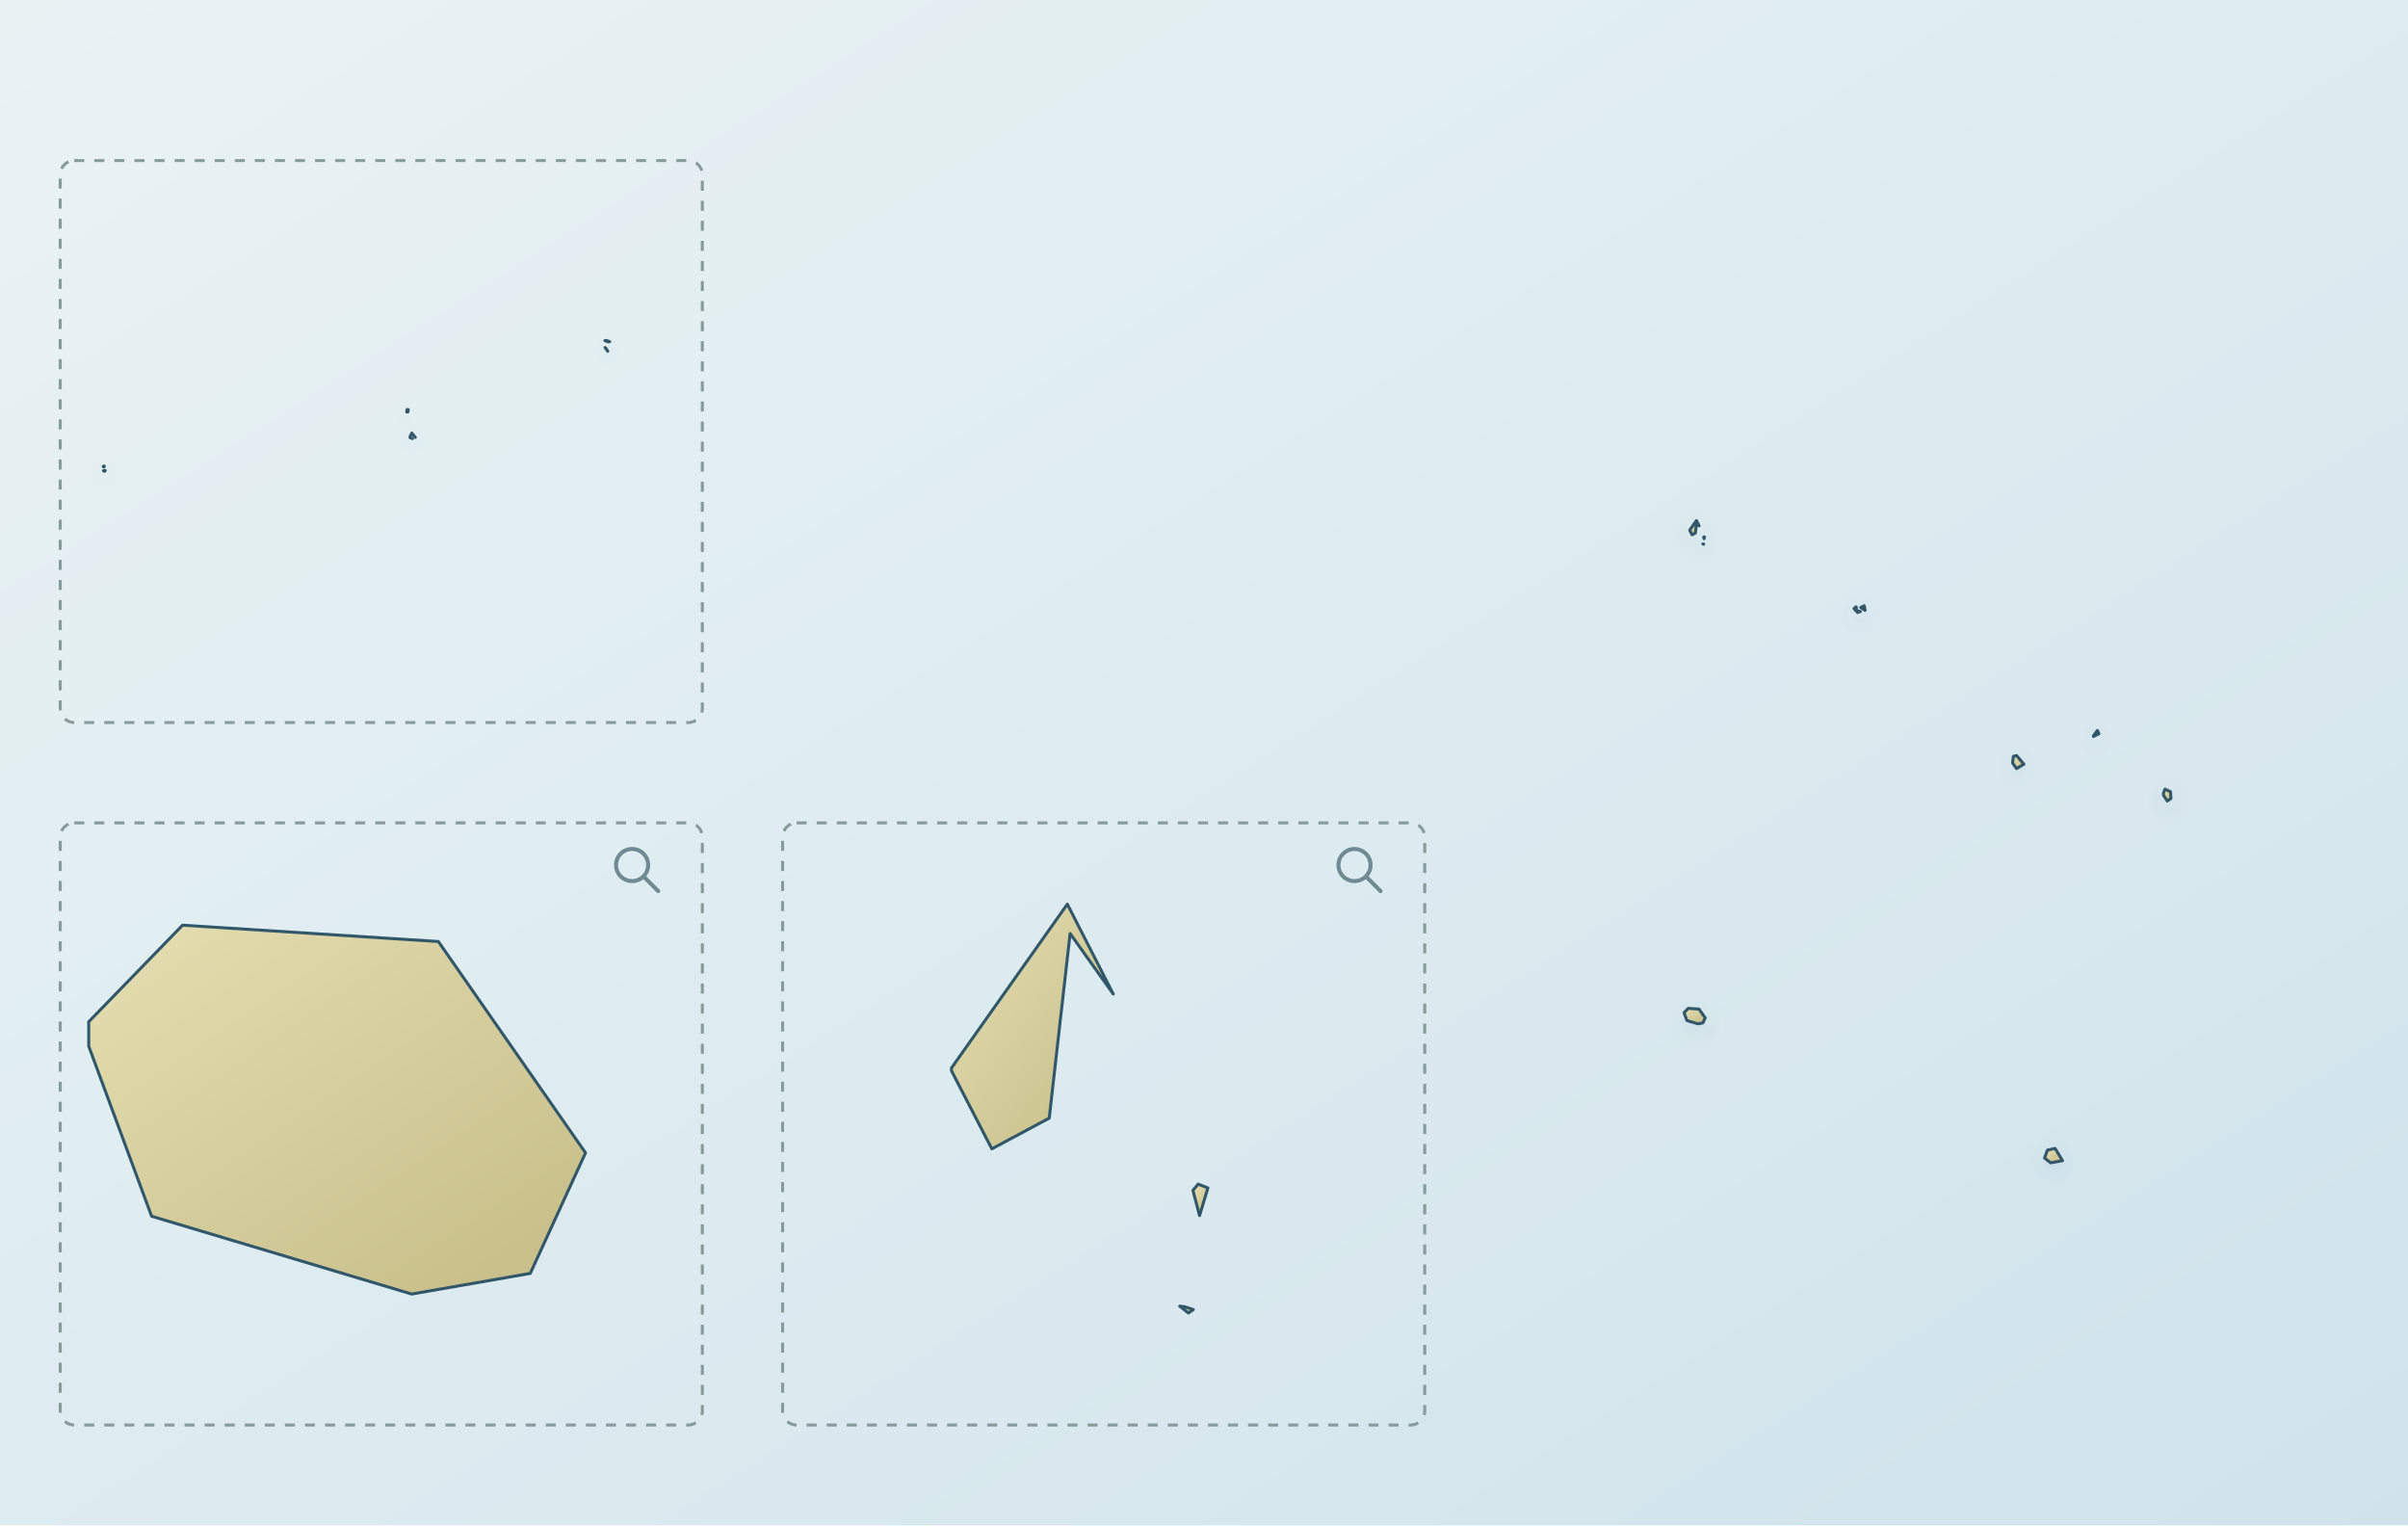
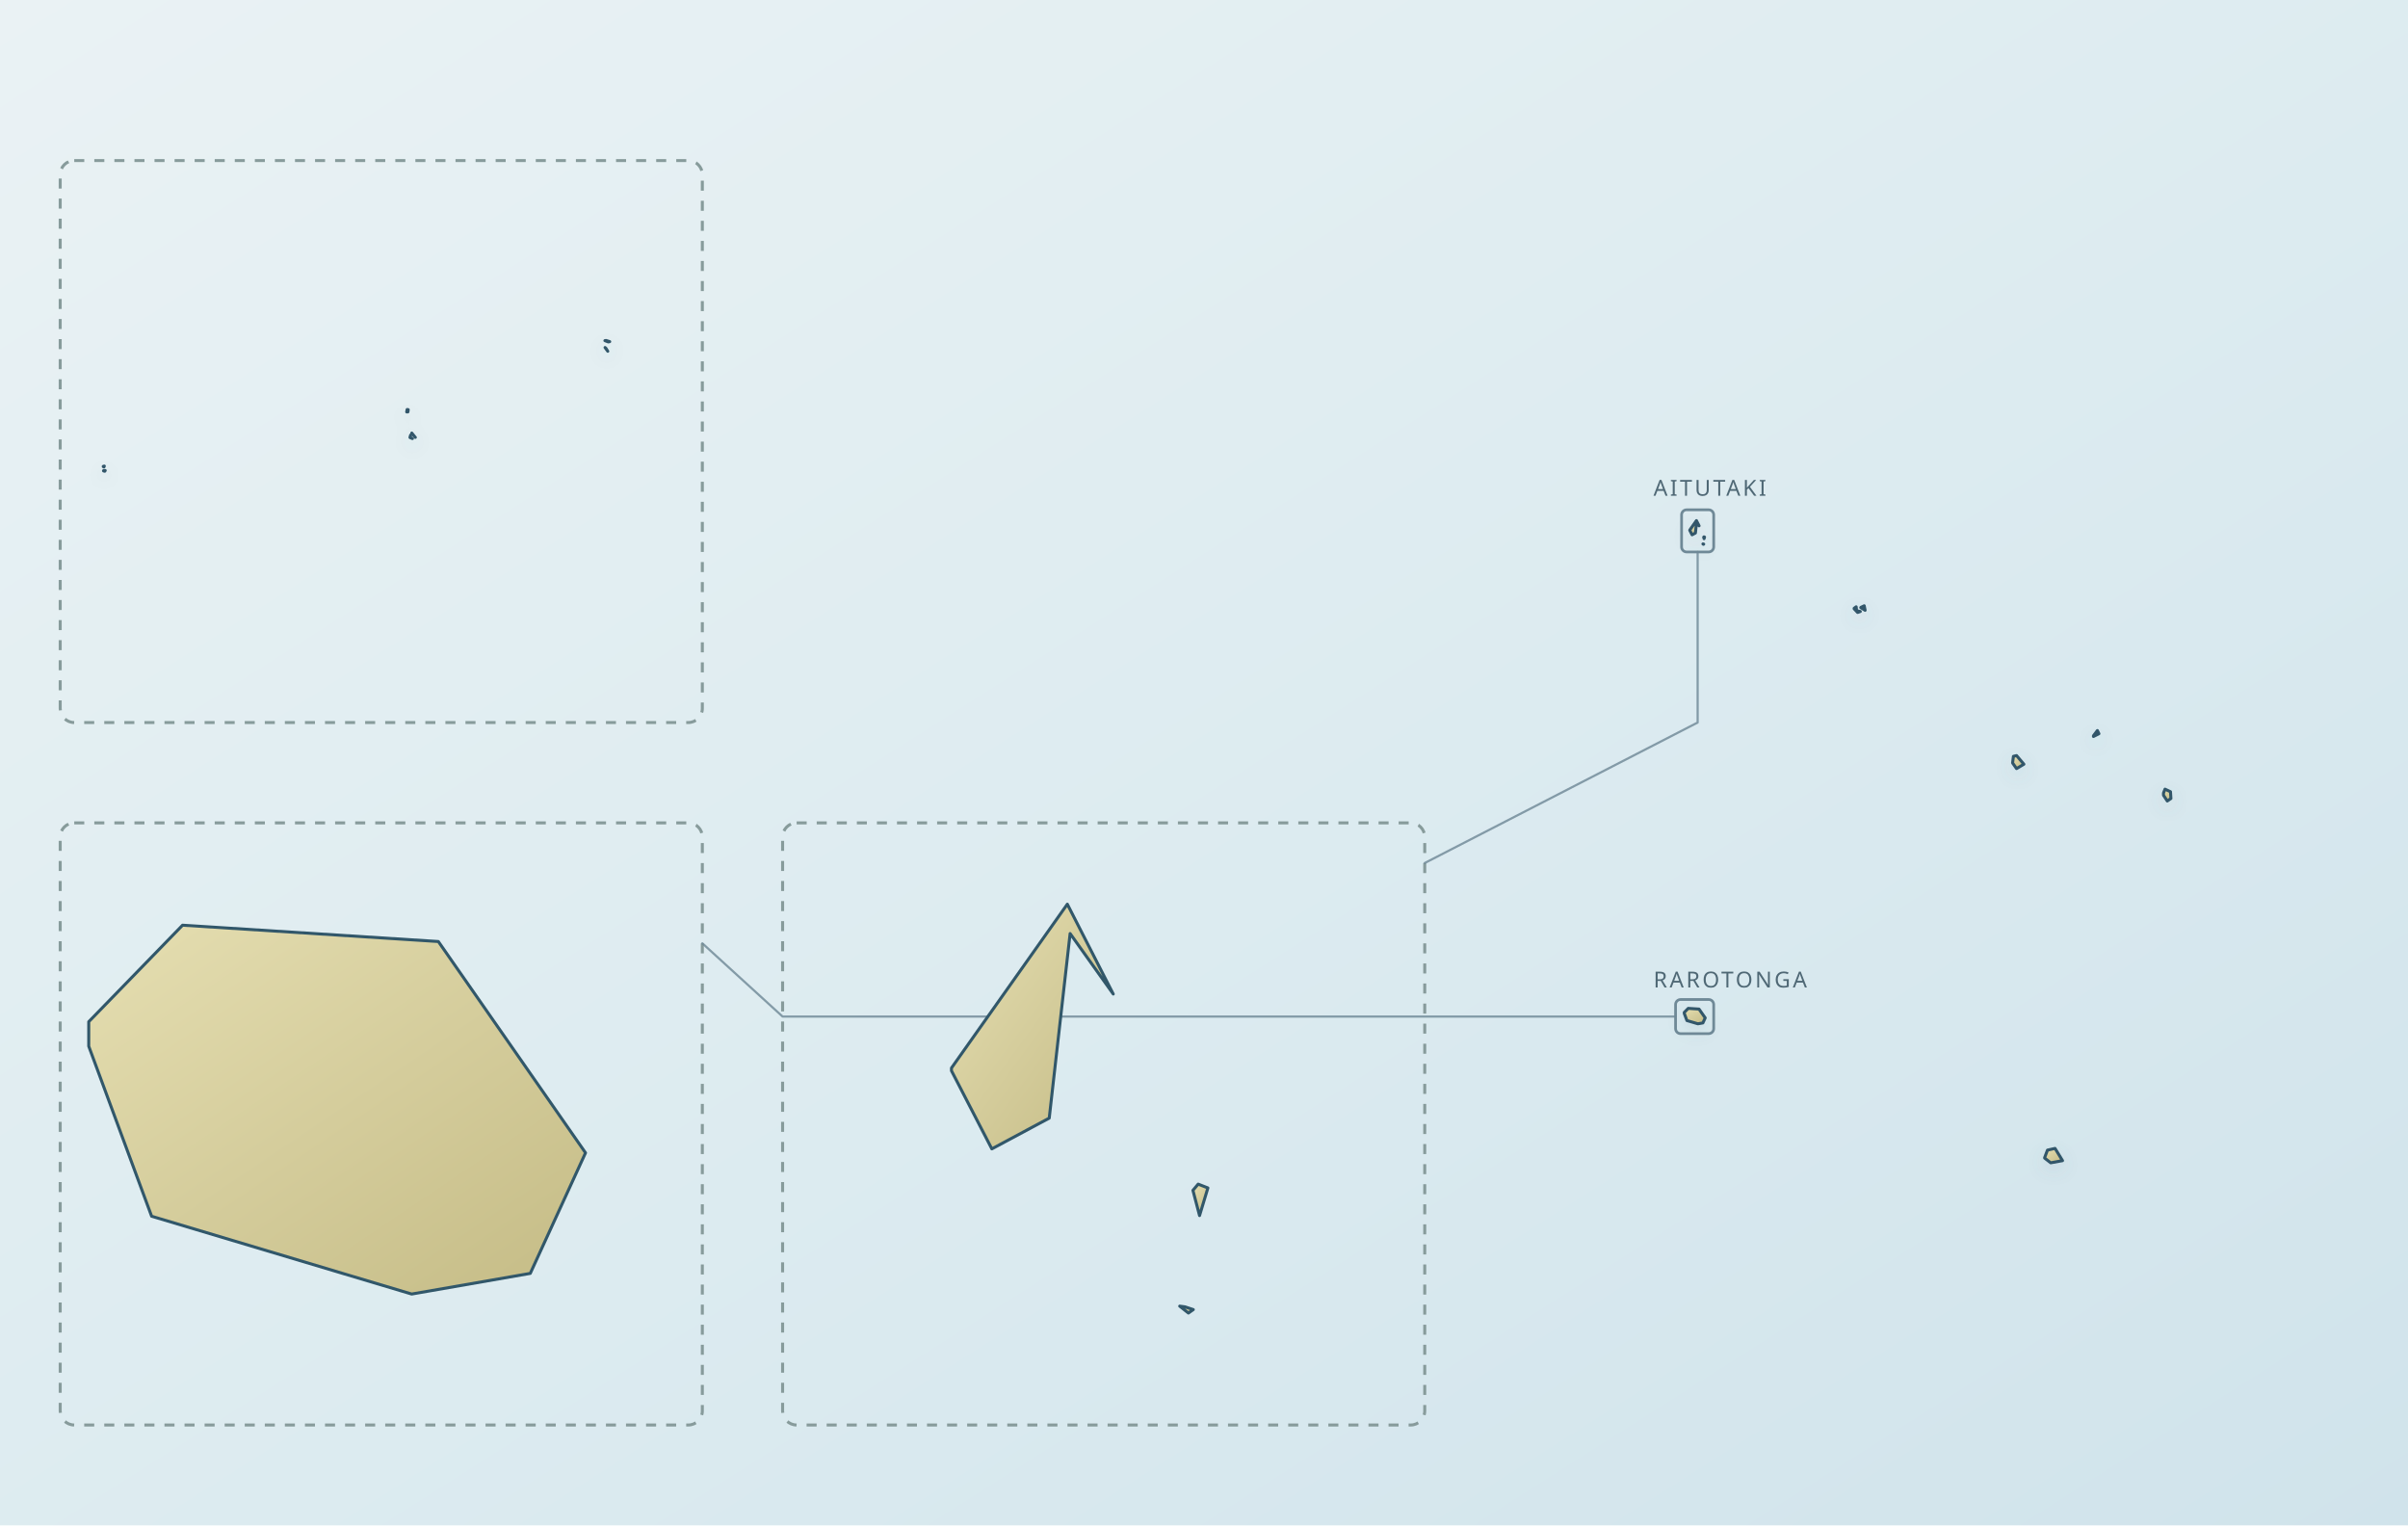
- <svg xmlns="http://www.w3.org/2000/svg" viewBox="0 0 1200 760" role="img" aria-label="Map of the Cook Islands" data-map-style="journey-atlas-map-v3-clean-background" data-map-projection="multi-region-local-equirectangular-fit-v1">
+ <svg xmlns="http://www.w3.org/2000/svg" viewBox="0 0 1200 760" role="img" aria-label="Map of the Cook Islands with Rarotonga and Aitutaki locator guides to enlarged detail insets" data-map-style="journey-atlas-map-v3-clean-background" data-map-projection="multi-region-local-equirectangular-fit-v1">
  <defs>
    <linearGradient id="sea" x1="0" y1="0" x2="1" y2="1">
      <stop offset="0" stop-color="#eaf2f4" />
      <stop offset=".55" stop-color="#dcebf0" />
      <stop offset="1" stop-color="#d0e3eb" />
    </linearGradient>
    <linearGradient id="land" x1=".12" y1=".08" x2=".88" y2=".92">
      <stop offset="0" stop-color="#e2dbad" />
      <stop offset=".52" stop-color="#d4cc9b" />
      <stop offset="1" stop-color="#c8bf8a" />
    </linearGradient>
    <filter id="shadow" x="-10%" y="-10%" width="120%" height="120%">
      <feGaussianBlur in="SourceAlpha" stdDeviation="4" result="b" />
      <feOffset in="b" dy="3" result="o" />
      <feColorMatrix in="o" type="matrix" values="0 0 0 0 .12 0 0 0 0 .22 0 0 0 0 .28 0 0 0 .14 0" />
      <feBlend in="SourceGraphic" mode="normal" />
    </filter>
  </defs>
  <rect width="1200" height="760" fill="url(#sea)" />
  <g data-map-inset-frame="north">
    <rect x="30" y="80" width="320" height="280" rx="7" fill="none" stroke="#879b9b" stroke-width="1.5" stroke-dasharray="5 5" />
  </g>
  <g data-map-inset-frame="rarotonga" data-inset-purpose="enlargement">
    <rect x="30" y="410" width="320" height="300" rx="7" fill="none" stroke="#879b9b" stroke-width="1.5" stroke-dasharray="5 5" />
-     <g transform="translate(315 431)" fill="none" stroke="#6f8a92" stroke-width="2" stroke-linecap="round">
-       <circle cx="0" cy="0" r="8" />
-       <path d="M6 6 L13 13" />
-     </g>
  </g>
  <g data-map-inset-frame="aitutaki" data-inset-purpose="enlargement">
    <rect x="390" y="410" width="320" height="300" rx="7" fill="none" stroke="#879b9b" stroke-width="1.5" stroke-dasharray="5 5" />
-     <g transform="translate(675 431)" fill="none" stroke="#6f8a92" stroke-width="2" stroke-linecap="round">
-       <circle cx="0" cy="0" r="8" />
-       <path d="M6 6 L13 13" />
-     </g>
  </g>
  <g id="target-country" filter="url(#shadow)">
    <path d="M202.68,205.25L202.68,205.17L202.89,204.03L203.44,204.12L203.29,205.22L202.68,205.25Z" fill="url(#land)" fill-rule="evenodd" stroke="#31576a" stroke-width="1.5" stroke-linejoin="round" />
    <path d="M206.00,216.81L205.93,216.75L205.20,215.76L206.98,217.93L206.00,216.81Z" fill="url(#land)" fill-rule="evenodd" stroke="#31576a" stroke-width="1.5" stroke-linejoin="round" />
    <path d="M51.59,234.62L51.59,234.51L52.44,234.43L52.19,234.80L51.59,234.62Z" fill="url(#land)" fill-rule="evenodd" stroke="#31576a" stroke-width="1.5" stroke-linejoin="round" />
    <path d="M204.33,218.02L204.33,217.83L204.64,216.76L204.47,218.02L205.53,218.51L204.33,218.02Z" fill="url(#land)" fill-rule="evenodd" stroke="#31576a" stroke-width="1.5" stroke-linejoin="round" />
    <path d="M302.00,169.65L302.08,169.65L303.85,170.21L303.12,170.36L301.45,169.72L302.00,169.65Z" fill="url(#land)" fill-rule="evenodd" stroke="#31576a" stroke-width="1.5" stroke-linejoin="round" />
    <path d="M301.99,173.57L302.00,173.58L302.88,175.02L301.52,173.15L301.99,173.57Z" fill="url(#land)" fill-rule="evenodd" stroke="#31576a" stroke-width="1.5" stroke-linejoin="round" />
    <path d="M51.45,232.45L51.45,232.37L51.98,232.21L51.78,232.71L51.45,232.45Z" fill="url(#land)" fill-rule="evenodd" stroke="#31576a" stroke-width="1.5" stroke-linejoin="round" />
    <path d="M839.34,504.94L839.34,504.43L841.31,502.42L846.68,502.76L849.77,507.16L848.61,509.67L846.12,510.10L840.66,508.48L839.34,504.94Z" fill="url(#land)" fill-rule="evenodd" stroke="#31576a" stroke-width="1.5" stroke-linejoin="round" />
    <path d="M1018.93,577.01L1018.93,576.76L1020.34,573.04L1024.11,572.19L1027.84,578.29L1021.94,579.36L1018.93,577.01Z" fill="url(#land)" fill-rule="evenodd" stroke="#31576a" stroke-width="1.5" stroke-linejoin="round" />
    <path d="M1002.97,380.17L1002.97,380.00L1003.36,376.84L1004.93,376.46L1008.58,380.77L1004.93,382.95L1002.97,380.17Z" fill="url(#land)" fill-rule="evenodd" stroke="#31576a" stroke-width="1.5" stroke-linejoin="round" />
    <path d="M1078.15,396.23L1078.15,395.12L1078.91,393.19L1081.64,394.48L1081.85,397.85L1080.04,399.09L1078.15,396.23Z" fill="url(#land)" fill-rule="evenodd" stroke="#31576a" stroke-width="1.5" stroke-linejoin="round" />
    <path d="M842.07,264.20L842.07,264.12L845.40,259.38L846.72,261.98L845.48,260.23L844.88,265.57L843.23,266.46L842.07,264.20Z" fill="url(#land)" fill-rule="evenodd" stroke="#31576a" stroke-width="1.5" stroke-linejoin="round" />
    <path d="M1043.25,366.94L1043.24,366.60L1045.21,363.99L1045.98,365.57L1043.25,366.94Z" fill="url(#land)" fill-rule="evenodd" stroke="#31576a" stroke-width="1.5" stroke-linejoin="round" />
    <path d="M927.29,302.72L927.41,302.59L929.02,301.82L929.46,304.08L927.29,302.72Z" fill="url(#land)" fill-rule="evenodd" stroke="#31576a" stroke-width="1.5" stroke-linejoin="round" />
    <path d="M924.00,303.32L924.00,303.06L925.00,302.33L925.20,304.26L927.06,304.68L925.73,305.15L924.00,303.32Z" fill="url(#land)" fill-rule="evenodd" stroke="#31576a" stroke-width="1.5" stroke-linejoin="round" />
    <path d="M849.01,267.66L849.16,267.48L849.44,267.59L849.20,268.39Z" fill="url(#land)" fill-rule="evenodd" stroke="#31576a" stroke-width="1.5" stroke-linejoin="round" data-geometry-source="surveyed-shoreline" />
    <path d="M848.63,271.01L848.78,271.03L849.02,271.11L848.88,271.21Z" fill="url(#land)" fill-rule="evenodd" stroke="#31576a" stroke-width="1.5" stroke-linejoin="round" data-geometry-source="surveyed-shoreline" />
  </g>
+   <g aria-hidden="true" fill="none" stroke="#6f8997" stroke-linejoin="round" stroke-linecap="round">
+     <rect x="835" y="498" width="19" height="17" rx="2.5" stroke-width="1.35" />
+     <path d="M835,506.5 L 390,506.5 L 350,470" stroke-width="1.1" opacity=".82" />
+     <rect x="838" y="254" width="16" height="21" rx="2.5" stroke-width="1.35" />
+     <path d="M846,275 L 846,360 L 710,430" stroke-width="1.1" opacity=".82" />
+   </g>
+   <text x="824" y="492" font-family="system-ui, sans-serif" font-size="11" letter-spacing="1.2" fill="#4f6875">RAROTONGA</text>
+   <text x="824" y="247" font-family="system-ui, sans-serif" font-size="11" letter-spacing="1.2" fill="#4f6875">AITUTAKI</text>
  <g id="rarotonga-detail" transform="matrix(23.73626 0 0 23.92954 -19878.571 -11561.709)">
    <path d="M839.34,504.94L839.34,504.43L841.31,502.42L846.68,502.76L849.77,507.16L848.61,509.67L846.12,510.10L840.66,508.48L839.34,504.94Z" fill="url(#land)" fill-rule="evenodd" stroke="#31576a" stroke-width="1.5" stroke-linejoin="round" vector-effect="non-scaling-stroke" />
  </g>
  <g id="aitutaki-detail" transform="matrix(17.33932 0 0 17.22061 -14126.768 -4016.185)">
    <path d="M842.07,264.20L842.07,264.12L845.40,259.38L846.72,261.98L845.48,260.23L844.88,265.57L843.23,266.46L842.07,264.20Z" fill="url(#land)" fill-rule="evenodd" stroke="#31576a" stroke-width="1.5" stroke-linejoin="round" vector-effect="non-scaling-stroke" />
    <path d="M849.01,267.66L849.16,267.48L849.44,267.59L849.20,268.39Z" fill="url(#land)" fill-rule="evenodd" stroke="#31576a" stroke-width="1.5" stroke-linejoin="round" vector-effect="non-scaling-stroke" data-geometry-source="surveyed-shoreline" />
    <path d="M848.63,271.01L848.78,271.03L849.02,271.11L848.88,271.21Z" fill="url(#land)" fill-rule="evenodd" stroke="#31576a" stroke-width="1.5" stroke-linejoin="round" vector-effect="non-scaling-stroke" data-geometry-source="surveyed-shoreline" />
  </g>
</svg>
